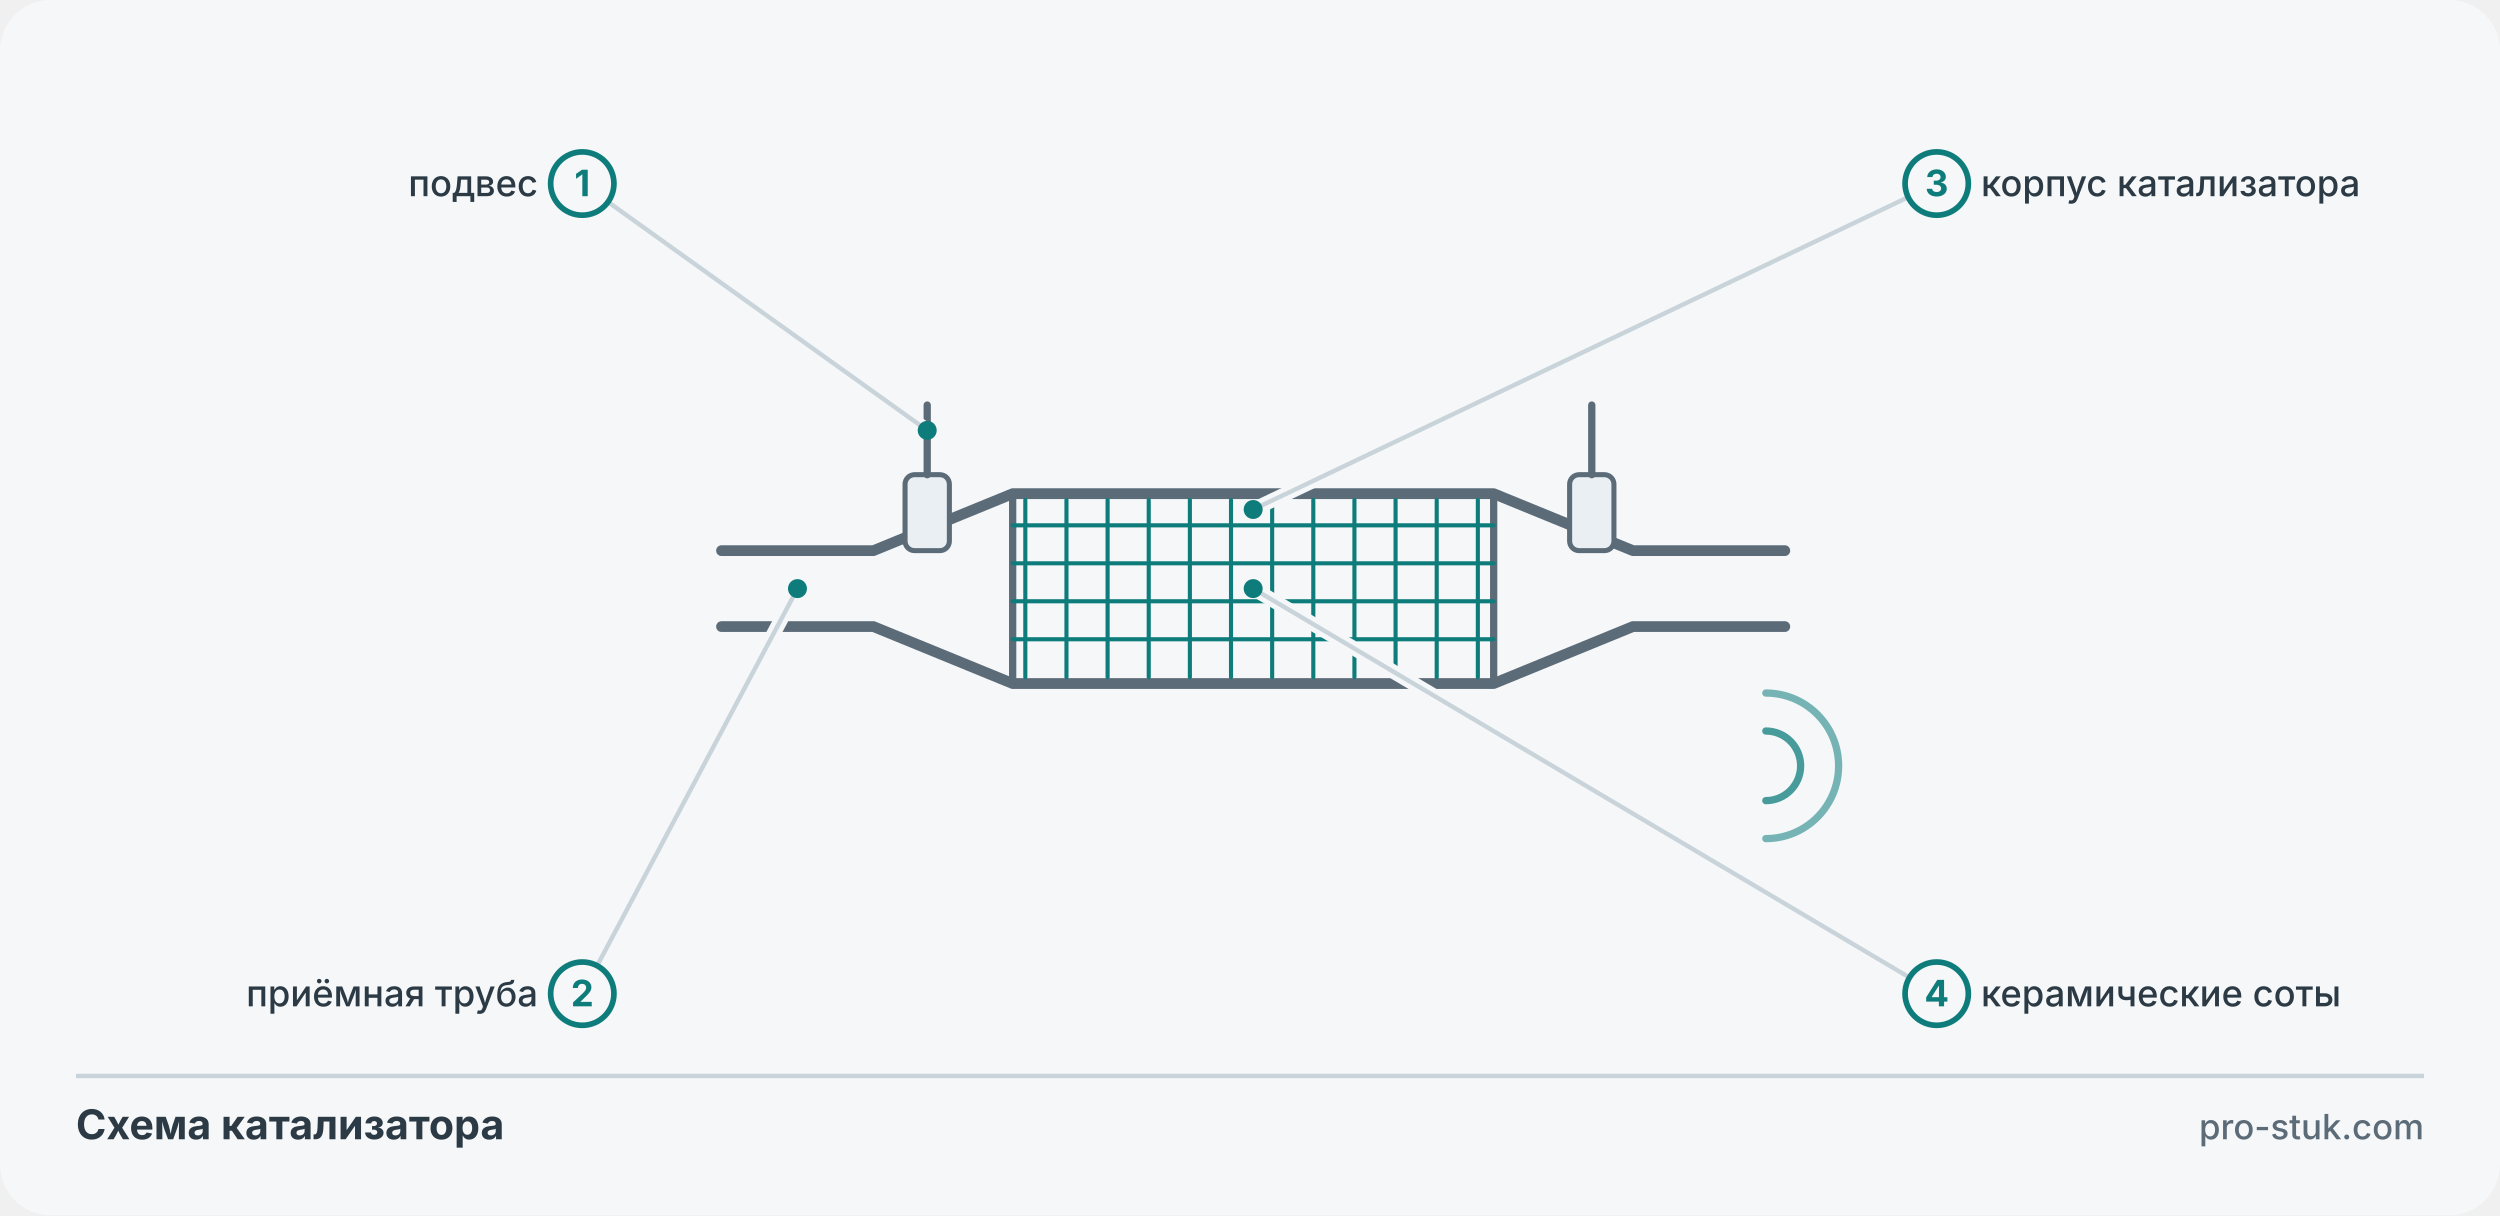
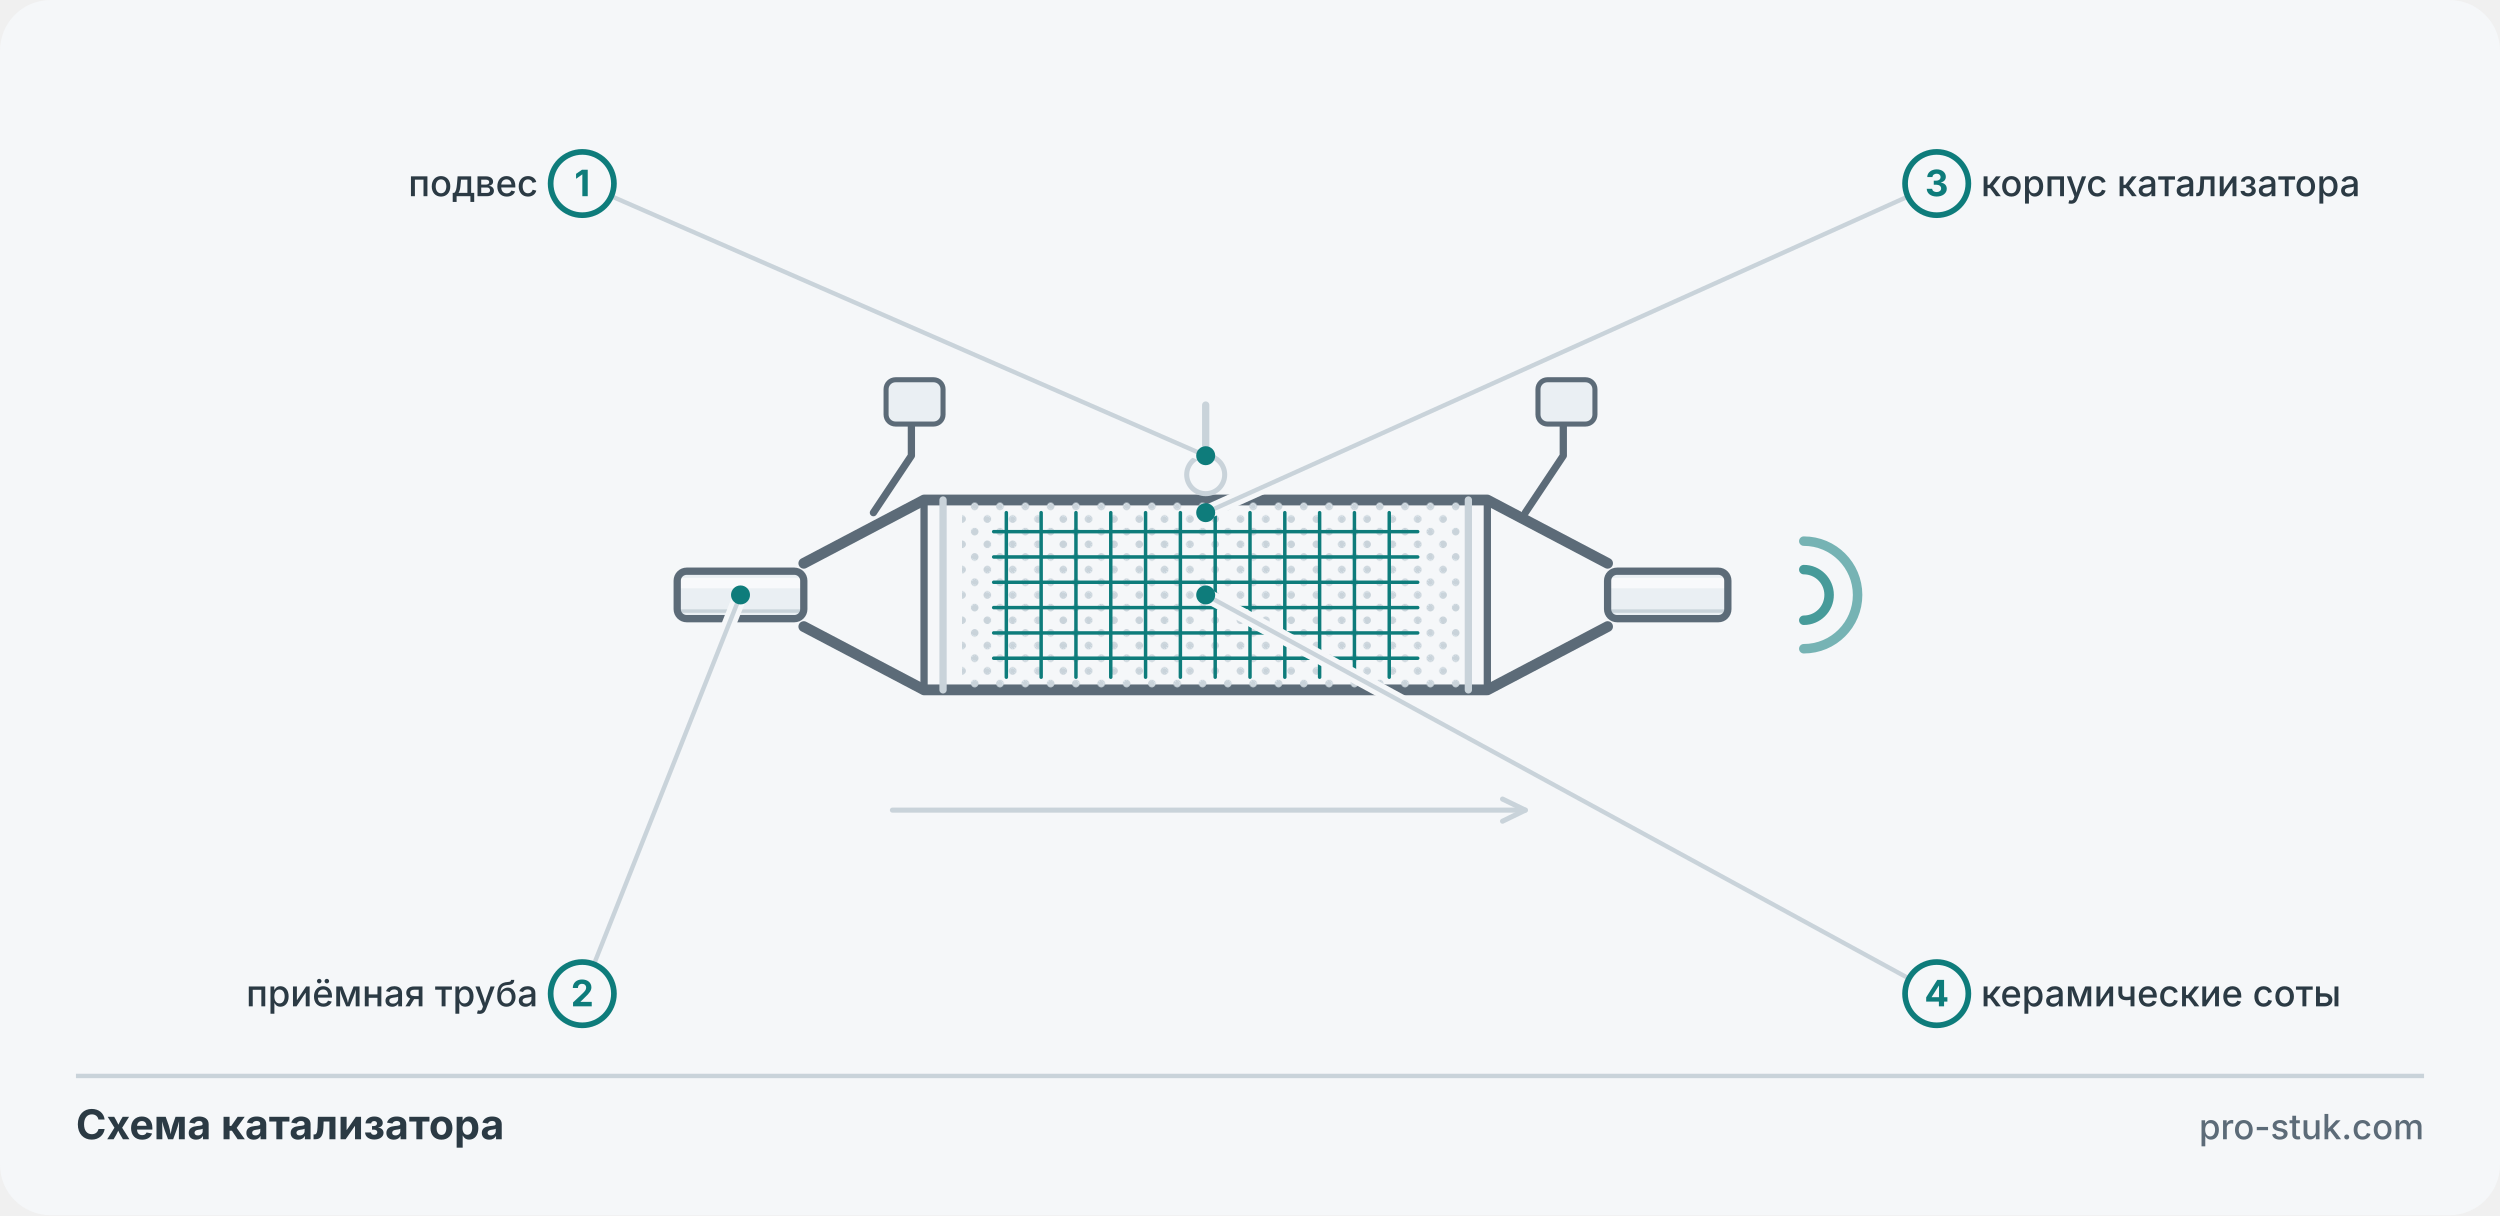
<svg xmlns="http://www.w3.org/2000/svg" viewBox="0 0 790 384" role="img" aria-label="Схема катализатора">
+   <defs>
+     <pattern id="mRub" width="7" height="7" patternUnits="userSpaceOnUse">
+       <path d="M0 7 L7 0 M-1 1 L1 -1 M6 8 L8 6" stroke="#C9D3DA" stroke-width="1" />
+       <path d="M0 0 L7 7 M-1 6 L1 8 M6 -1 L8 1" stroke="#C9D3DA" stroke-width="1" />
+     </pattern>
+     <pattern id="mCer" width="8" height="8" patternUnits="userSpaceOnUse">
+       <circle cx="2" cy="2" r="1.2" fill="#C9D3DA" />
+       <circle cx="6" cy="6" r="1.2" fill="#C9D3DA" />
+     </pattern>
+     <pattern id="mFric" width="6" height="6" patternUnits="userSpaceOnUse">
+       <circle cx="1.5" cy="1.5" r="0.9" fill="#0E7C7B" opacity="0.55" />
+       <circle cx="4.5" cy="4.5" r="0.9" fill="#0E7C7B" opacity="0.55" />
+       <circle cx="4.5" cy="1.5" r="0.6" fill="#0E7C7B" opacity="0.35" />
+     </pattern>
+     <pattern id="mMet" width="6" height="6" patternUnits="userSpaceOnUse" patternTransform="rotate(45)">
+       <path d="M0 0 V6" stroke="#C9D3DA" stroke-width="1" />
+     </pattern>
+   </defs>
  <rect width="790" height="384" rx="16" fill="#F5F7F9" />
  <g id="hl" />
  <g transform="translate(198,66)">
    <g fill="none" stroke-linecap="round" stroke-linejoin="round">
-       <path d="M 30.0 108.0 L 78.0 108.0 L 122.0 90.0 L 274.0 90.0 L 318.0 108.0 L 366.0 108.0" stroke="#5C6B78" stroke-width="3.4" fill="none" />
-       <path d="M 30.0 132.0 L 78.0 132.0 L 122.0 150.0 L 274.0 150.0 L 318.0 132.0 L 366.0 132.0" stroke="#5C6B78" stroke-width="3.4" fill="none" />
-       <path d="M 122.0 90.0 L 122.0 150.0" stroke="#5C6B78" stroke-width="2.3" />
-       <path d="M 274.0 90.0 L 274.0 150.0" stroke="#5C6B78" stroke-width="2.3" />
-       <path d="M 126.0 92.0 L 126.0 148.0" stroke="#0E7C7B" stroke-width="1.3" />
-       <path d="M 139.0 92.0 L 139.0 148.0" stroke="#0E7C7B" stroke-width="1.3" />
-       <path d="M 152.0 92.0 L 152.0 148.0" stroke="#0E7C7B" stroke-width="1.3" />
-       <path d="M 165.0 92.0 L 165.0 148.0" stroke="#0E7C7B" stroke-width="1.3" />
-       <path d="M 178.0 92.0 L 178.0 148.0" stroke="#0E7C7B" stroke-width="1.3" />
-       <path d="M 191.0 92.0 L 191.0 148.0" stroke="#0E7C7B" stroke-width="1.3" />
-       <path d="M 204.0 92.0 L 204.0 148.0" stroke="#0E7C7B" stroke-width="1.3" />
-       <path d="M 217.0 92.0 L 217.0 148.0" stroke="#0E7C7B" stroke-width="1.3" />
-       <path d="M 230.0 92.0 L 230.0 148.0" stroke="#0E7C7B" stroke-width="1.3" />
-       <path d="M 243.0 92.0 L 243.0 148.0" stroke="#0E7C7B" stroke-width="1.3" />
-       <path d="M 256.0 92.0 L 256.0 148.0" stroke="#0E7C7B" stroke-width="1.3" />
-       <path d="M 269.0 92.0 L 269.0 148.0" stroke="#0E7C7B" stroke-width="1.3" />
-       <path d="M 122.0 100.0 L 274.0 100.0" stroke="#0E7C7B" stroke-width="1.3" />
-       <path d="M 122.0 112.0 L 274.0 112.0" stroke="#0E7C7B" stroke-width="1.3" />
-       <path d="M 122.0 124.0 L 274.0 124.0" stroke="#0E7C7B" stroke-width="1.3" />
-       <path d="M 122.0 136.0 L 274.0 136.0" stroke="#0E7C7B" stroke-width="1.3" />
-       <rect x="88.0" y="84.0" width="14.0" height="24.0" rx="3" stroke="#5C6B78" stroke-width="1.6" fill="#EAEFF3" />
-       <path d="M 95.0 84.0 L 95.0 62.0" stroke="#5C6B78" stroke-width="2.3" />
-       <rect x="298.0" y="84.0" width="14.0" height="24.0" rx="3" stroke="#5C6B78" stroke-width="1.6" fill="#EAEFF3" />
-       <path d="M 305.0 84.0 L 305.0 62.0" stroke="#5C6B78" stroke-width="2.3" />
-       <path d="M 360 165 A 11 11 0 0 1 360 187" stroke="#0E7C7B" stroke-width="2.3" opacity="0.75" />
-       <path d="M 360 153 A 23 23 0 0 1 360 199" stroke="#0E7C7B" stroke-width="2.3" opacity="0.55" />
+       <rect x="16.0" y="114.5" width="40.0" height="15.0" rx="3" stroke="none" stroke-width="0" fill="#EAEFF3" />
+       <rect x="16.0" y="116.6" width="40.0" height="3.3" fill="#FFFFFF" opacity="0.65" />
+       <path d="M 16.0 127.1 L 56.0 127.1" stroke="#C9D3DA" stroke-width="1.1" />
+       <rect x="16.0" y="114.5" width="40.0" height="15.0" rx="3" stroke="#5C6B78" stroke-width="2.3" fill="none" />
+       <path d="M 56.0 112.0 L 94.0 92.0 L 272.0 92.0 L 310.0 112.0" stroke="#5C6B78" stroke-width="3.4" fill="none" />
+       <path d="M 56.0 132.0 L 94.0 152.0 L 272.0 152.0 L 310.0 132.0" stroke="#5C6B78" stroke-width="3.4" fill="none" />
+       <path d="M 94.0 92.0 L 94.0 152.0" stroke="#5C6B78" stroke-width="2.3" />
+       <path d="M 272.0 92.0 L 272.0 152.0" stroke="#5C6B78" stroke-width="2.3" />
+       <rect x="106.0" y="92.0" width="158.0" height="60.0" rx="0" stroke="none" stroke-width="0" fill="url(#mCer)" />
+       <path d="M 120.0 96.0 L 120.0 148.0" stroke="#0E7C7B" stroke-width="1.1" />
+       <path d="M 131.0 96.0 L 131.0 148.0" stroke="#0E7C7B" stroke-width="1.1" />
+       <path d="M 142.0 96.0 L 142.0 148.0" stroke="#0E7C7B" stroke-width="1.1" />
+       <path d="M 153.0 96.0 L 153.0 148.0" stroke="#0E7C7B" stroke-width="1.1" />
+       <path d="M 164.0 96.0 L 164.0 148.0" stroke="#0E7C7B" stroke-width="1.1" />
+       <path d="M 175.0 96.0 L 175.0 148.0" stroke="#0E7C7B" stroke-width="1.1" />
+       <path d="M 186.0 96.0 L 186.0 148.0" stroke="#0E7C7B" stroke-width="1.1" />
+       <path d="M 197.0 96.0 L 197.0 148.0" stroke="#0E7C7B" stroke-width="1.1" />
+       <path d="M 208.0 96.0 L 208.0 148.0" stroke="#0E7C7B" stroke-width="1.1" />
+       <path d="M 219.0 96.0 L 219.0 148.0" stroke="#0E7C7B" stroke-width="1.1" />
+       <path d="M 230.0 96.0 L 230.0 148.0" stroke="#0E7C7B" stroke-width="1.1" />
+       <path d="M 241.0 96.0 L 241.0 148.0" stroke="#0E7C7B" stroke-width="1.1" />
+       <path d="M 116.0 102.0 L 250.0 102.0" stroke="#0E7C7B" stroke-width="1.1" />
+       <path d="M 116.0 110.0 L 250.0 110.0" stroke="#0E7C7B" stroke-width="1.1" />
+       <path d="M 116.0 118.0 L 250.0 118.0" stroke="#0E7C7B" stroke-width="1.1" />
+       <path d="M 116.0 126.0 L 250.0 126.0" stroke="#0E7C7B" stroke-width="1.1" />
+       <path d="M 116.0 134.0 L 250.0 134.0" stroke="#0E7C7B" stroke-width="1.1" />
+       <path d="M 116.0 142.0 L 250.0 142.0" stroke="#0E7C7B" stroke-width="1.1" />
+       <path d="M 100.0 92.0 L 100.0 152.0" stroke="#C9D3DA" stroke-width="2.3" />
+       <path d="M 266.0 92.0 L 266.0 152.0" stroke="#C9D3DA" stroke-width="2.3" />
+       <rect x="310.0" y="114.5" width="38.0" height="15.0" rx="3" stroke="none" stroke-width="0" fill="#EAEFF3" />
+       <rect x="310.0" y="116.6" width="38.0" height="3.3" fill="#FFFFFF" opacity="0.65" />
+       <path d="M 310.0 127.1 L 348.0 127.1" stroke="#C9D3DA" stroke-width="1.1" />
+       <rect x="310.0" y="114.5" width="38.0" height="15.0" rx="3" stroke="#5C6B78" stroke-width="2.3" fill="none" />
+       <path d="M 78.0 96.0 L 90.0 78.0 L 90.0 66.0" stroke="#5C6B78" stroke-width="2.3" fill="none" />
+       <rect x="82.0" y="54.0" width="18.0" height="14.0" rx="3" stroke="#5C6B78" stroke-width="1.6" fill="#EAEFF3" />
+       <path d="M 284.0 96.0 L 296.0 78.0 L 296.0 66.0" stroke="#5C6B78" stroke-width="2.3" fill="none" />
+       <rect x="288.0" y="54.0" width="18.0" height="14.0" rx="3" stroke="#5C6B78" stroke-width="1.6" fill="#EAEFF3" />
+       <circle cx="183.0" cy="84.0" r="6.0" stroke="#C9D3DA" stroke-width="1.6" fill="none" />
+       <path d="M 183.0 78.0 L 183.0 62.0" stroke="#C9D3DA" stroke-width="2.3" />
+       <path d="M 84.0 190.0 L 284.0 190.0" stroke="#C9D3DA" stroke-width="1.6" />
+       <path d="M 276.8 193.5 L 284.0 190.0 L 276.8 186.5" stroke="#C9D3DA" stroke-width="1.6" fill="none" />
+       <path d="M 372 114 A 8 8 0 0 1 372 130" stroke="#0E7C7B" stroke-width="3" opacity="0.75" />
+       <path d="M 372 105 A 17 17 0 0 1 372 139" stroke="#0E7C7B" stroke-width="3" opacity="0.55" />
    </g>
  </g>
  <g fill="none" stroke-linecap="round" stroke-linejoin="round">
-     <path d="M 293.0 136.0 L 184.0 58.0" stroke="#F5F7F9" stroke-width="4.5" fill="none" />
-     <path d="M 293.0 136.0 L 184.0 58.0" stroke="#C9D3DA" stroke-width="1.4" fill="none" />
-     <circle cx="293.0" cy="136.0" r="3" fill="#0E7C7B" />
+     <path d="M 381.0 144.0 L 184.0 58.0" stroke="#F5F7F9" stroke-width="4.5" fill="none" />
+     <path d="M 381.0 144.0 L 184.0 58.0" stroke="#C9D3DA" stroke-width="1.4" fill="none" />
+     <circle cx="381.0" cy="144.0" r="3" fill="#0E7C7B" />
    <circle cx="184" cy="58.0" r="10" fill="#F5F7F9" stroke="#0E7C7B" stroke-width="1.8" />
    <text x="184.0" y="62.0" font-family="Manrope, Inter, system-ui, -apple-system, Segoe UI, sans-serif" font-size="11.5" font-weight="700" fill="#0E7C7B" text-anchor="middle">1</text>
    <text x="170.0" y="62.0" font-family="Manrope, Inter, system-ui, -apple-system, Segoe UI, sans-serif" font-size="11.5" font-weight="500" fill="#2B3A44" text-anchor="end">подвес</text>
-     <path d="M 252.0 186.0 L 184.0 314.0" stroke="#F5F7F9" stroke-width="4.5" fill="none" />
-     <path d="M 252.0 186.0 L 184.0 314.0" stroke="#C9D3DA" stroke-width="1.4" fill="none" />
-     <circle cx="252.0" cy="186.0" r="3" fill="#0E7C7B" />
+     <path d="M 234.0 188.0 L 184.0 314.0" stroke="#F5F7F9" stroke-width="4.5" fill="none" />
+     <path d="M 234.0 188.0 L 184.0 314.0" stroke="#C9D3DA" stroke-width="1.4" fill="none" />
+     <circle cx="234.0" cy="188.0" r="3" fill="#0E7C7B" />
    <circle cx="184" cy="314.0" r="10" fill="#F5F7F9" stroke="#0E7C7B" stroke-width="1.8" />
    <text x="184.0" y="318.0" font-family="Manrope, Inter, system-ui, -apple-system, Segoe UI, sans-serif" font-size="11.5" font-weight="700" fill="#0E7C7B" text-anchor="middle">2</text>
    <text x="170.0" y="318.0" font-family="Manrope, Inter, system-ui, -apple-system, Segoe UI, sans-serif" font-size="11.5" font-weight="500" fill="#2B3A44" text-anchor="end">приёмная труба</text>
-     <path d="M 396.0 161.0 L 612.0 58.0" stroke="#F5F7F9" stroke-width="4.5" fill="none" />
-     <path d="M 396.0 161.0 L 612.0 58.0" stroke="#C9D3DA" stroke-width="1.4" fill="none" />
-     <circle cx="396.0" cy="161.0" r="3" fill="#0E7C7B" />
+     <path d="M 381.0 162.0 L 612.0 58.0" stroke="#F5F7F9" stroke-width="4.5" fill="none" />
+     <path d="M 381.0 162.0 L 612.0 58.0" stroke="#C9D3DA" stroke-width="1.4" fill="none" />
+     <circle cx="381.0" cy="162.0" r="3" fill="#0E7C7B" />
    <circle cx="612" cy="58.0" r="10" fill="#F5F7F9" stroke="#0E7C7B" stroke-width="1.8" />
    <text x="612.0" y="62.0" font-family="Manrope, Inter, system-ui, -apple-system, Segoe UI, sans-serif" font-size="11.5" font-weight="700" fill="#0E7C7B" text-anchor="middle">3</text>
    <text x="626.0" y="62.0" font-family="Manrope, Inter, system-ui, -apple-system, Segoe UI, sans-serif" font-size="11.5" font-weight="500" fill="#2B3A44" text-anchor="start">корпус катализатора</text>
-     <path d="M 396.0 186.0 L 612.0 314.0" stroke="#F5F7F9" stroke-width="4.5" fill="none" />
-     <path d="M 396.0 186.0 L 612.0 314.0" stroke="#C9D3DA" stroke-width="1.4" fill="none" />
-     <circle cx="396.0" cy="186.0" r="3" fill="#0E7C7B" />
+     <path d="M 381.0 188.0 L 612.0 314.0" stroke="#F5F7F9" stroke-width="4.5" fill="none" />
+     <path d="M 381.0 188.0 L 612.0 314.0" stroke="#C9D3DA" stroke-width="1.4" fill="none" />
+     <circle cx="381.0" cy="188.0" r="3" fill="#0E7C7B" />
    <circle cx="612" cy="314.0" r="10" fill="#F5F7F9" stroke="#0E7C7B" stroke-width="1.8" />
    <text x="612.0" y="318.0" font-family="Manrope, Inter, system-ui, -apple-system, Segoe UI, sans-serif" font-size="11.5" font-weight="700" fill="#0E7C7B" text-anchor="middle">4</text>
    <text x="626.0" y="318.0" font-family="Manrope, Inter, system-ui, -apple-system, Segoe UI, sans-serif" font-size="11.5" font-weight="500" fill="#2B3A44" text-anchor="start">керамические соты</text>
  </g>
  <path d="M 24 340 L 766 340" stroke="#C9D3DA" stroke-width="1.4" fill="none" />
  <text x="24.0" y="360.0" font-family="Manrope, Inter, system-ui, -apple-system, Segoe UI, sans-serif" font-size="13" font-weight="700" fill="#2B3A44" text-anchor="start">Схема катализатора</text>
  <text x="766.0" y="360.0" font-family="Manrope, Inter, system-ui, -apple-system, Segoe UI, sans-serif" font-size="11" font-weight="500" fill="#5C6B78" text-anchor="end">pro-stuk.com</text>
</svg>
